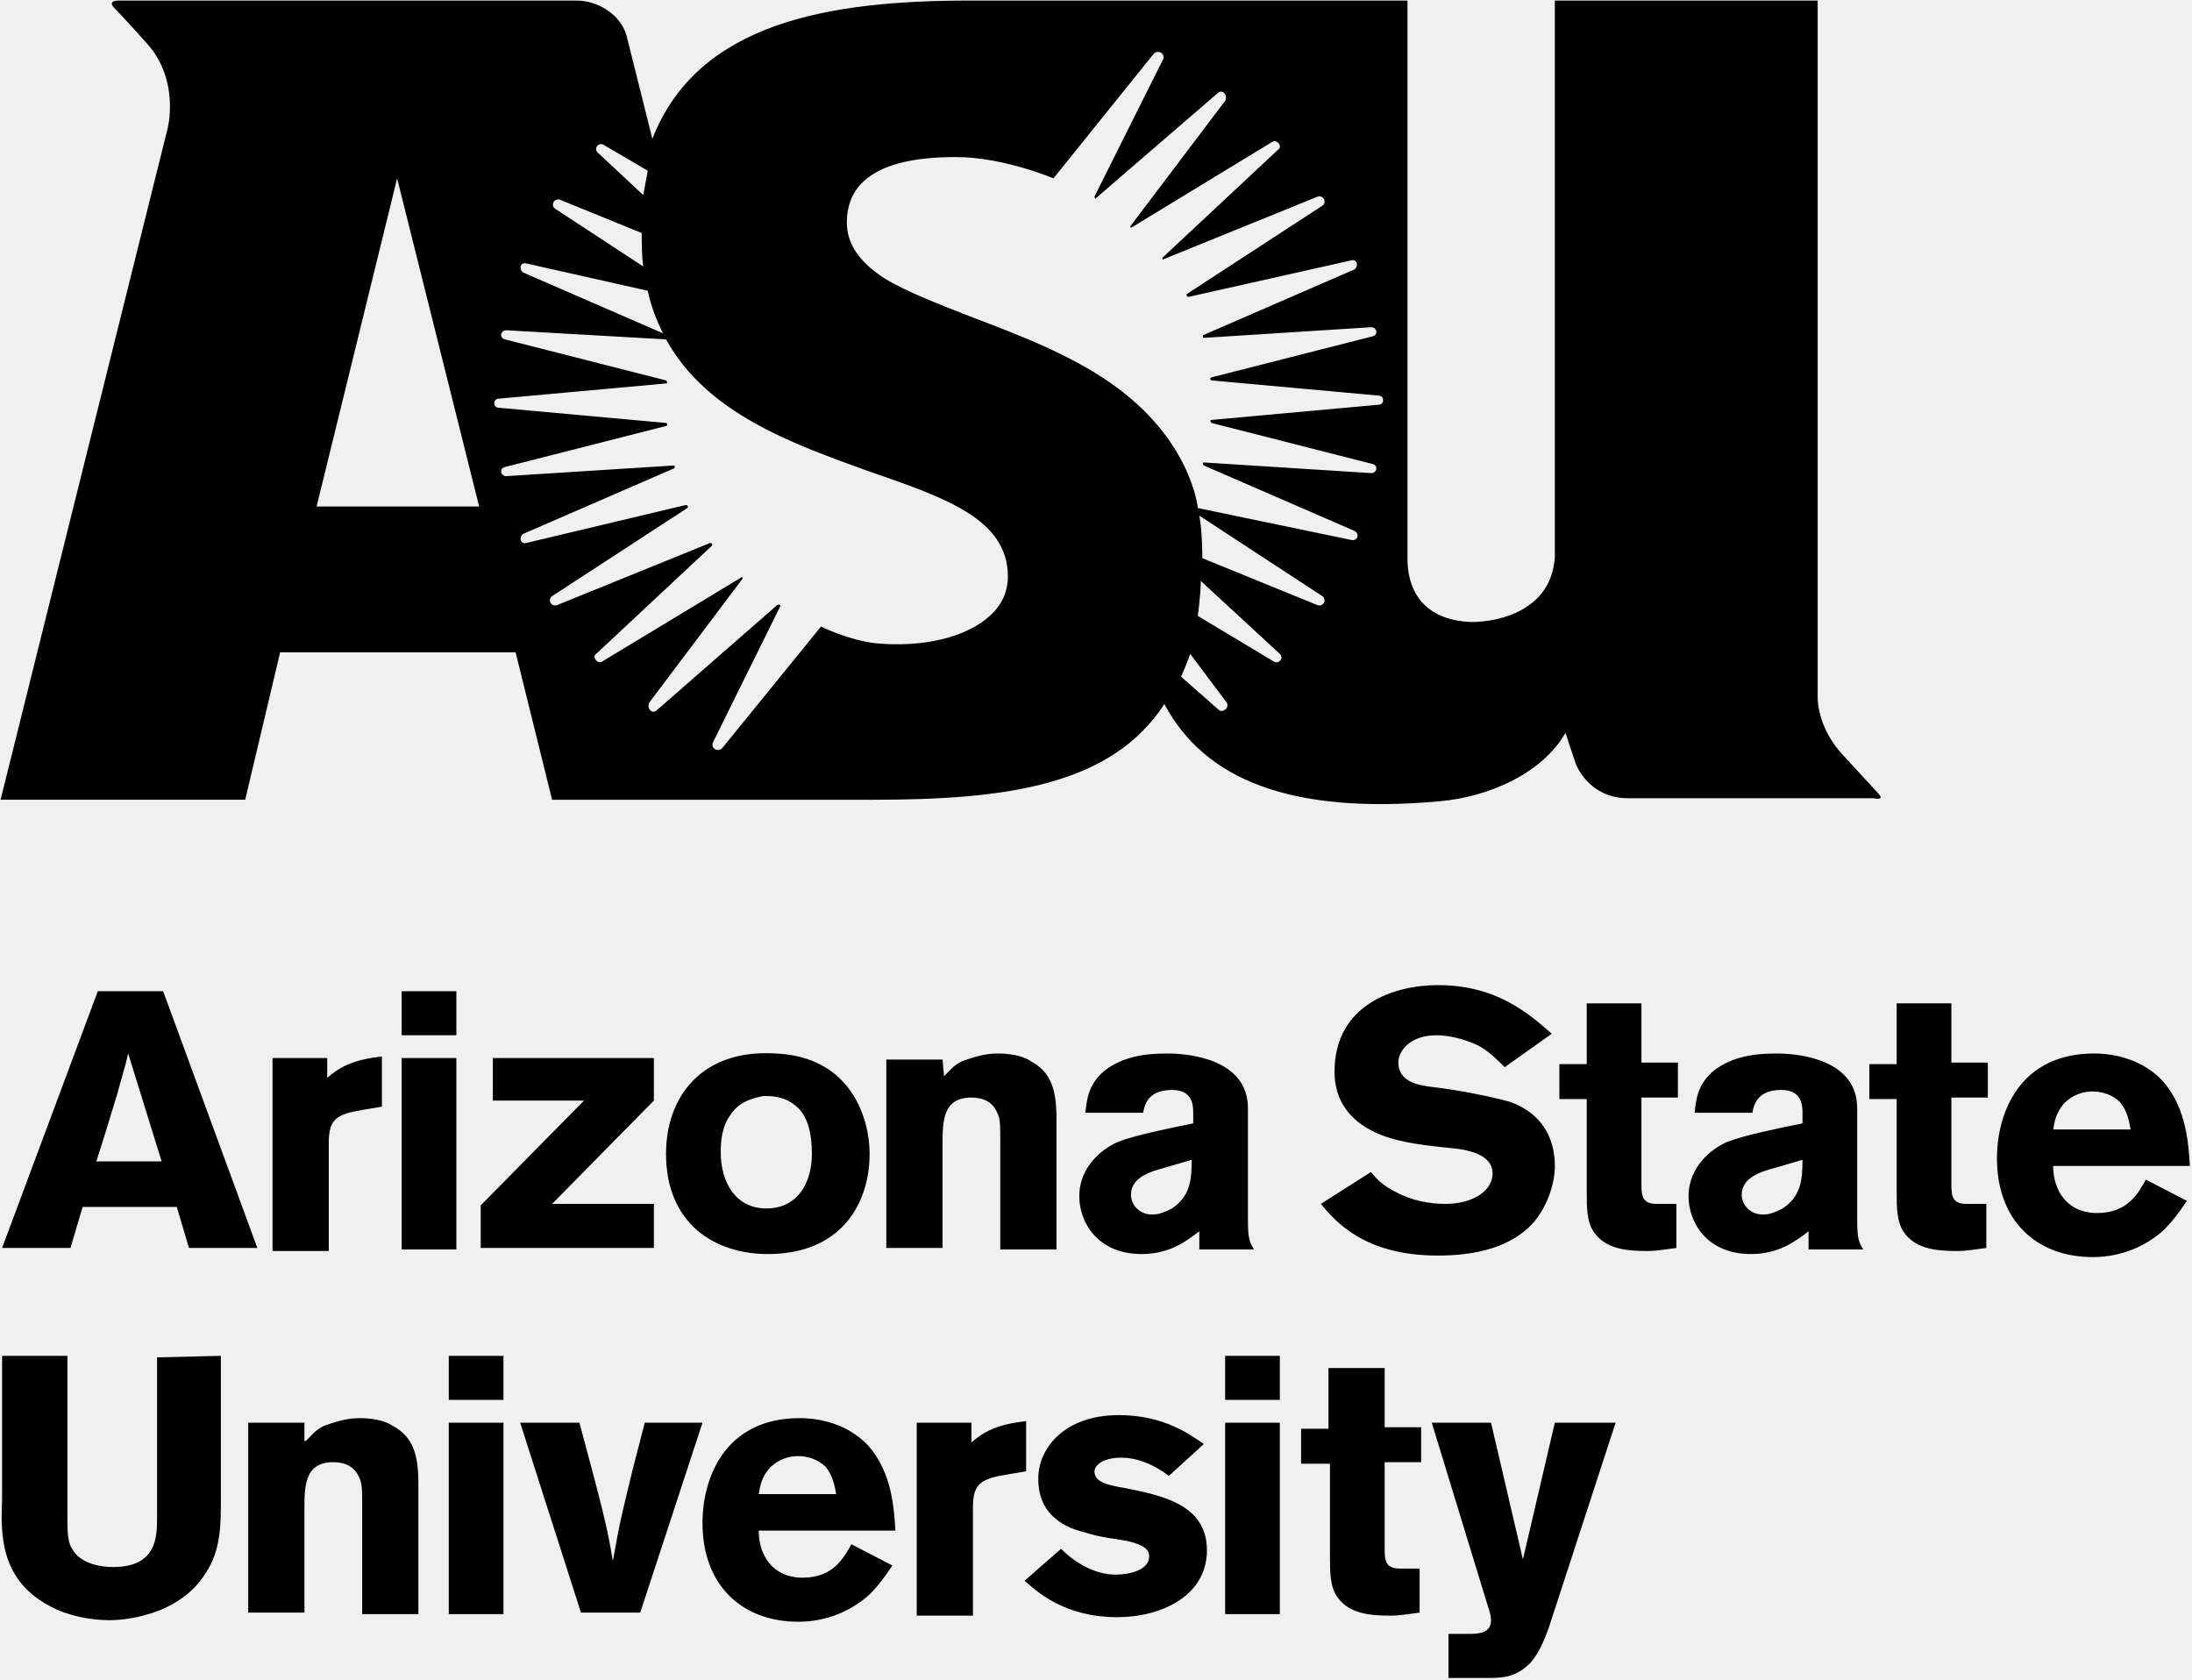
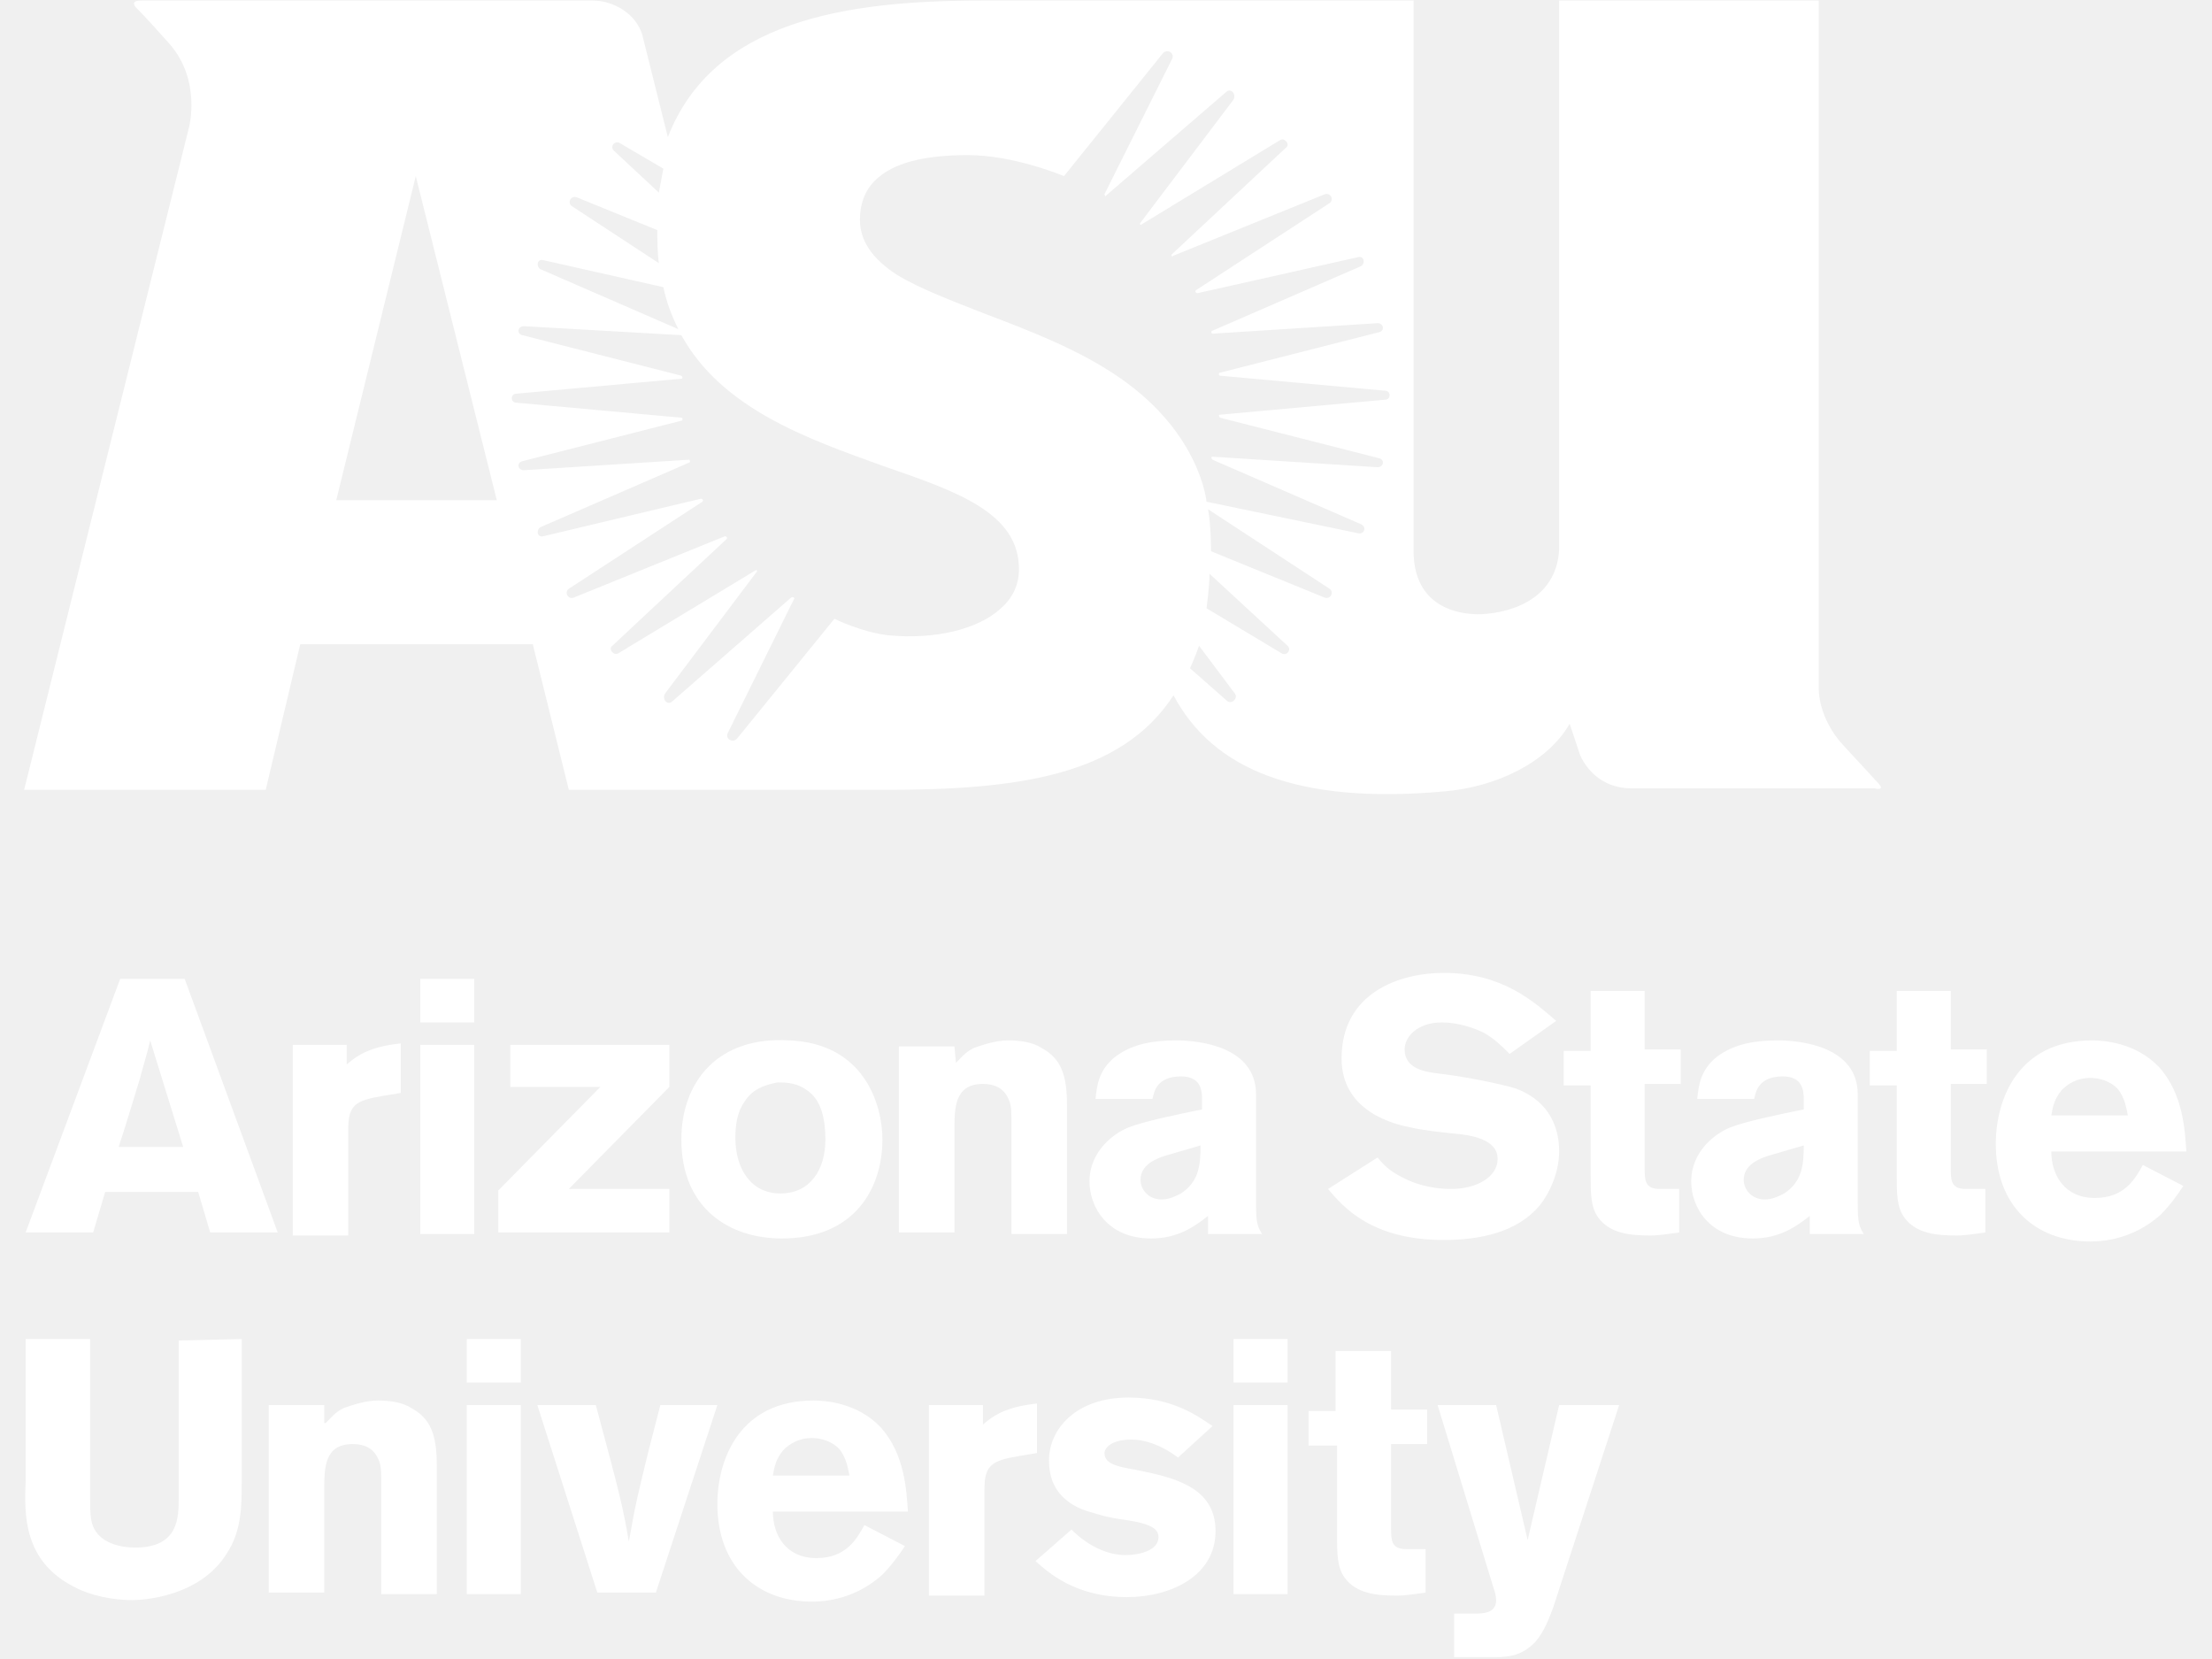
- <svg xmlns="http://www.w3.org/2000/svg" width="398" height="305" viewBox="0 0 398 305">
+ <svg xmlns="http://www.w3.org/2000/svg" width="200" height="150" viewBox="0 0 398 305" fill="#fff">
  <g transform="translate(-1 -1)">
    <g transform="translate(0 179.31)">
      <path d="M30.62 1.655l17.104 46.62H35.31l-2.207-7.447H16l-2.207 7.448H1.38l17.38-46.62H30.62zm-6.344 11.31c-.552 2.483-1.38 4.966-1.931 7.173-1.104 3.586-2.759 9.103-3.862 12.414h11.862l-6.07-19.586zm36.138 4.414c2.207-1.93 4.69-3.31 9.93-3.862v9.104l-3.31.551c-4.965.828-6.344 1.656-6.344 6.07v19.586H50.483V13.793h9.93v3.586zM73.93 1.655h9.931v8h-9.931v-8zm0 12.138h9.931v34.759h-9.931V13.793z" />
      <path d="M90.207 13.793L119.724 13.793 119.724 21.517 101.241 40.276 119.724 40.276 119.724 48.276 88.276 48.276 88.276 40.552 107.034 21.517 90.483 21.517 90.483 13.793z" />
      <path d="M158.897 31.172c0 8.828-4.966 18.207-18.483 18.207-9.655 0-18.483-5.517-18.483-18.207 0-10.482 6.62-19.034 19.862-18.206 13.793.551 17.104 11.862 17.104 18.206zm-25.38-6.896c-1.38 1.93-1.655 4.414-1.655 6.62 0 5.518 2.759 10.207 8.276 10.207 5.517 0 8.276-4.413 8.276-9.93 0-3.863-.828-6.897-2.759-8.552-2.207-1.931-4.414-1.931-6.069-1.931-2.758.551-4.69 1.379-6.069 3.586zm38.897-7.173c1.103-1.103 1.655-1.93 3.31-2.758 1.655-.552 3.862-1.38 6.345-1.38 1.931 0 4.414.276 6.069 1.38 3.586 1.93 4.69 4.965 4.69 10.483v23.724H182.62V28.966c0-3.035 0-4.138-.552-5.242-.828-1.93-2.483-2.758-4.69-2.758-5.241 0-5.241 4.413-5.241 8.551v18.759H161.93V14.069h10.207l.276 3.034zm25.655 6.621c.276-2.483.552-5.241 3.586-7.724 3.31-2.483 7.173-3.034 11.31-3.034 4.138 0 14.621 1.103 14.621 9.93v20.138c0 3.587.276 4.138 1.104 5.518h-9.931v-3.31c-2.483 1.93-5.518 4.137-10.483 4.137-8 0-11.31-5.793-11.31-10.482 0-5.518 4.413-8.828 7.172-9.931 2.759-1.104 9.38-2.483 13.517-3.31v-1.932c0-1.655-.276-4.138-3.862-4.138-4.414 0-4.965 2.759-5.241 4.138h-10.483zm12.69 10.483c-1.656.552-4.414 1.655-4.414 4.414 0 1.655 1.38 3.586 3.862 3.586 1.38 0 2.483-.552 3.586-1.104 3.31-2.206 3.586-5.24 3.586-8.827l-6.62 1.93zm39.172.276c1.103 1.38 2.207 2.483 4.414 3.586 3.034 1.655 6.345 2.207 9.103 2.207 4.69 0 8.552-2.207 8.552-5.517 0-3.587-4.69-4.414-8.276-4.69-2.483-.276-5.241-.552-7.724-1.103-2.759-.552-12.69-2.76-12.69-12.69C243.31 4.138 254.07.552 262.07.552c10.759 0 16.552 5.241 20.69 8.827l-8.552 6.07c-1.38-1.38-2.759-2.76-4.69-3.863-1.655-.827-4.69-1.93-7.724-1.93-4.69 0-6.896 2.758-6.896 4.965 0 3.586 3.862 4.138 6.069 4.413 4.965.552 11.586 1.932 14.344 2.76 5.242 1.93 8 6.068 8 11.585 0 3.31-1.379 7.173-3.586 9.931-4.138 4.966-11.034 6.345-17.655 6.345-13.241 0-18.483-6.069-21.241-9.38l9.103-5.792zm38.897-30.62h10.206V14.62h6.621v6.345h-6.62v15.448c0 2.207 0 3.862 2.758 3.862h3.586v8c-2.207.276-3.586.552-5.241.552-3.586 0-7.448-.276-9.655-3.31-1.38-1.932-1.38-4.415-1.38-7.725V21.241h-4.965v-6.344h4.965V3.862h-.275zm19.862 19.861c.276-2.483.551-5.241 3.586-7.724 3.31-2.483 7.172-3.034 11.31-3.034 4.138 0 14.62 1.103 14.62 9.93v20.138c0 3.587.277 4.138 1.104 5.518h-9.93v-3.31c-2.483 1.93-5.518 4.137-10.483 4.137-8 0-11.31-5.793-11.31-10.482 0-5.518 4.413-8.828 7.172-9.931 2.758-1.104 9.379-2.483 13.517-3.31v-1.932c0-1.655-.276-4.138-3.862-4.138-4.414 0-4.966 2.759-5.242 4.138H308.69zm12.965 10.483c-1.655.552-4.414 1.655-4.414 4.414 0 1.655 1.38 3.586 3.862 3.586 1.38 0 2.483-.552 3.587-1.104 3.31-2.206 3.586-5.24 3.586-8.827l-6.62 1.93zm23.448-30.345h10.207v10.759h6.621v6.345h-6.62v15.448c0 2.207 0 3.862 2.758 3.862h3.586v8c-2.207.276-3.586.552-5.241.552-3.586 0-7.448-.276-9.655-3.31-1.38-1.932-1.38-4.415-1.38-7.725V21.241h-4.965v-6.344h4.965V3.862h-.276zm52.966 35.862c-1.103 1.655-2.483 3.586-4.138 5.242-3.034 2.758-7.448 4.965-12.965 4.965-10.207 0-17.38-6.62-17.38-17.931 0-8.276 4.138-19.034 17.655-19.034 1.931 0 8 .275 12.414 4.965 4.414 4.966 4.69 11.586 4.966 15.448h-24.828c0 4.414 2.483 8.552 8 8.552 5.517 0 7.448-3.586 8.828-6.069l7.448 3.862zM387.862 26.76c-.276-1.38-.552-3.31-1.931-4.966-1.38-1.38-3.31-1.93-4.965-1.93-2.483 0-4.138 1.103-5.242 2.206-1.38 1.655-1.655 3.034-1.93 4.69h14.068z" />
      <g>
        <path d="M41.103 67.862V94.07c0 4.414 0 9.103-2.758 13.241-4.966 8-15.448 8.552-17.38 8.552-3.586 0-7.724-.828-10.758-2.483-9.104-4.69-9.104-12.965-8.828-19.31V67.862h11.862v29.241c0 2.483 0 4.414.828 5.794 1.38 2.482 4.69 3.31 7.448 3.31 8 0 8-5.517 8-9.104V68.138l11.586-.276zM56.552 83.31c1.103-1.103 1.655-1.93 3.31-2.758 1.655-.552 3.862-1.38 6.345-1.38 1.93 0 4.414.276 6.069 1.38 3.586 1.93 4.69 4.965 4.69 10.482v23.725H66.759V95.172c0-3.034 0-4.138-.552-5.241-.828-1.931-2.483-2.759-4.69-2.759-5.241 0-5.241 4.414-5.241 8.552v18.759H46.069V80h10.207v3.31h.276zm25.93-15.448h9.932v8h-9.931v-8zm0 12.138h9.932v34.759h-9.931V80zm12.966 0h10.759c4.138 15.448 4.965 18.483 6.069 25.103 1.38-7.724 1.655-8.551 3.586-16.551L118.07 80h10.483l-11.31 34.483h-10.76L95.449 80zm67.586 25.931c-1.103 1.655-2.482 3.586-4.137 5.241-3.035 2.759-7.449 4.966-12.966 4.966-10.207 0-17.38-6.62-17.38-17.931 0-8.276 4.139-19.035 17.656-19.035 1.93 0 8 .276 12.414 4.966 4.413 4.965 4.69 11.586 4.965 15.448H138.76c0 4.414 2.482 8.552 8 8.552 5.517 0 7.448-3.586 8.827-6.069l7.448 3.862zm-10.206-12.965c-.276-1.38-.552-3.31-1.931-4.966-1.38-1.38-3.31-1.931-4.966-1.931-2.483 0-4.138 1.103-5.241 2.207-1.38 1.655-1.656 3.034-1.931 4.69h14.069zm24.551-9.38c2.207-1.93 4.69-3.31 9.931-3.862v9.104l-3.31.551c-4.966.828-6.345 1.655-6.345 6.07v19.585h-10.207V80h9.931v3.586zm16.276 19.31c2.759 2.76 6.345 4.69 9.931 4.69 2.483 0 6.07-.827 6.07-3.31 0-1.104-.828-1.655-1.38-1.931-1.655-.828-3.862-1.104-5.793-1.38-1.655-.275-3.035-.551-4.69-1.103-2.207-.552-4.138-1.38-5.793-3.034-1.655-1.656-2.483-3.862-2.483-6.621 0-5.793 4.966-11.586 14.62-11.586 8.277 0 12.966 3.586 15.45 5.241l-6.346 5.793c-3.31-2.483-6.344-3.31-8.551-3.31-3.862 0-4.966 1.655-4.966 2.483 0 1.93 2.207 2.482 5.517 3.034 6.897 1.38 14.897 3.035 14.897 11.31 0 8.276-8.276 12.138-16.276 12.138-9.655 0-14.62-4.69-16.828-6.62l6.621-5.793zm29.793-35.034h9.931v8h-9.93v-8zm0 12.138h9.931v34.759h-9.93V80zm18.759-9.931h10.207v10.759h6.62v6.344h-6.62v15.449c0 2.207 0 3.862 2.758 3.862h3.587v8c-2.207.276-3.587.551-5.242.551-3.586 0-7.448-.275-9.655-3.31-1.38-1.93-1.38-4.414-1.38-7.724V87.448h-5.24v-6.345h4.965V70.07zM294.345 80l-12.138 37.241c-.828 2.207-1.655 4.414-3.31 6.345-2.483 2.483-4.69 2.759-7.449 2.759H264v-8h3.586c1.655 0 4.138 0 4.138-2.483 0-.828-.276-1.655-.552-2.483L260.966 80h10.758l5.793 24.828L283.31 80h11.035z" />
      </g>
    </g>
    <path d="M335.724 138.207c-4.965-5.241-4.69-10.759-4.69-10.759V1.103H283.31V102.07c-.551 9.655-9.93 11.862-15.172 11.862-7.448-.276-11.586-4.414-11.586-11.586V1.103H209.93h-32.828c-25.379 0-49.379 3.863-57.655 25.104l-4.69-18.759c-1.103-3.862-5.24-6.345-9.103-6.345H22.621c-1.104 0-1.655.276-1.104 1.104 0 0 2.207 2.207 6.345 6.896 5.793 6.621 3.586 15.173 3.586 15.173L1.103 146.206h44.414l6.345-26.758h42.759l6.62 26.759h58.207c24 0 43.31-2.483 52.966-17.38 7.172 13.518 22.62 20.139 49.93 17.656 9.38-.828 18.76-5.242 22.897-12.414l1.931 5.793c1.656 3.586 4.966 6.069 9.38 6.069h44.69c1.103.276 1.655 0 .827-.828 0 0-2.483-2.758-6.345-6.896zM110.621 27.31l8 4.69c-.276 1.38-.552 3.034-.828 4.414l-8.276-7.724c-.827-.828.276-1.931 1.104-1.38zm-8 9.931l14.896 6.07c0 1.655 0 4.137.276 6.068l-16-10.482c-.827-.552-.276-1.931.828-1.656zm-6.07 11.587l22.07 4.965c.551 2.759 1.655 5.517 2.758 7.724L96 50.483c-.828-.552-.552-1.931.552-1.655zM58.484 92.966l14.62-59.587L88 92.966H58.483zm122.207 19.862c-4.138 3.862-12.138 5.793-20.69 4.965-4.966-.552-9.931-3.034-9.931-3.034l-17.931 22.069c-.828.827-2.207 0-1.655-1.104l12.138-24.552c.276-.275-.276-.551-.552-.275l-21.793 19.034c-.828.828-1.931-.276-1.38-1.38l16.828-22.344c.276-.276 0-.552-.276-.276l-25.103 15.172c-.828.552-1.931-.827-1.104-1.379l20.966-19.586c.276-.276 0-.552-.276-.552l-27.862 11.31c-1.103.276-1.655-1.103-.828-1.655l24.552-16c.276-.275 0-.551-.276-.551l-28.965 6.896c-1.104.276-1.38-1.103-.552-1.655l27.31-11.862c.276 0 .276-.552 0-.552l-30.344 1.931c-1.104 0-1.38-1.379-.276-1.655l29.241-7.448c.276 0 .276-.552 0-.552l-30.345-2.759c-1.103 0-1.103-1.655 0-1.655l30.345-2.758c.276 0 .276-.276 0-.552L92.69 62.621c-1.104-.276-.828-1.655.276-1.655l28.965 1.655c7.448 13.517 23.172 19.034 36.966 24C172.414 91.31 184 95.172 184 105.655c0 2.759-1.103 5.242-3.31 7.173zm41.655 17.103l-6.897-6.069s1.104-2.483 1.655-4.138l6.621 8.828c.552.827-.552 1.93-1.38 1.379zm9.93-8.828l-13.792-8.275s.551-4.138.551-6.345l14.345 13.241c.828.828-.276 1.931-1.103 1.38zm8-10.206l-20.965-8.552s0-4.966-.551-7.724l22.344 14.62c.828.552.276 1.931-.827 1.656zm11.035-36.414l-30.344 2.758c-.276 0-.276.276 0 .552l29.24 7.448c1.104.276.828 1.656-.275 1.656l-30.345-1.931c-.276 0-.276.275 0 .551l27.31 11.862c1.104.552.552 1.931-.551 1.655l-27.862-5.793s-1.104-12.413-15.724-22.62c-7.449-5.242-16.828-8.828-24.828-11.862-6.345-2.483-12.138-4.69-16.276-7.173-4.69-3.034-6.896-6.345-6.896-10.207 0-2.758.827-5.241 2.758-7.172 3.31-3.31 9.104-4.69 17.104-4.69 8.551 0 17.655 3.862 17.655 3.862l18.207-22.62c.827-.828 2.207 0 1.655 1.103L199.724 36.69c0 .276.276.551.276.276l22.069-19.035c.828-.828 1.931.276 1.38 1.38l-17.104 22.62c-.276.276 0 .552.276.276L232 26.759c.828-.552 1.931.827 1.103 1.379l-20.965 19.586c-.276.276 0 .552.276.276l27.862-11.31c1.103-.276 1.655 1.103.827 1.655l-24.551 16c-.276.276 0 .552.276.552l29.517-6.621c1.103-.276 1.38 1.103.552 1.655l-27.31 11.862c-.277 0-.277.552 0 .552l30.344-1.931c1.103 0 1.38 1.38.276 1.655l-29.241 7.448c-.276 0-.276.552 0 .552l30.344 2.759c1.104 0 1.104 1.655 0 1.655z" />
  </g>
</svg>
